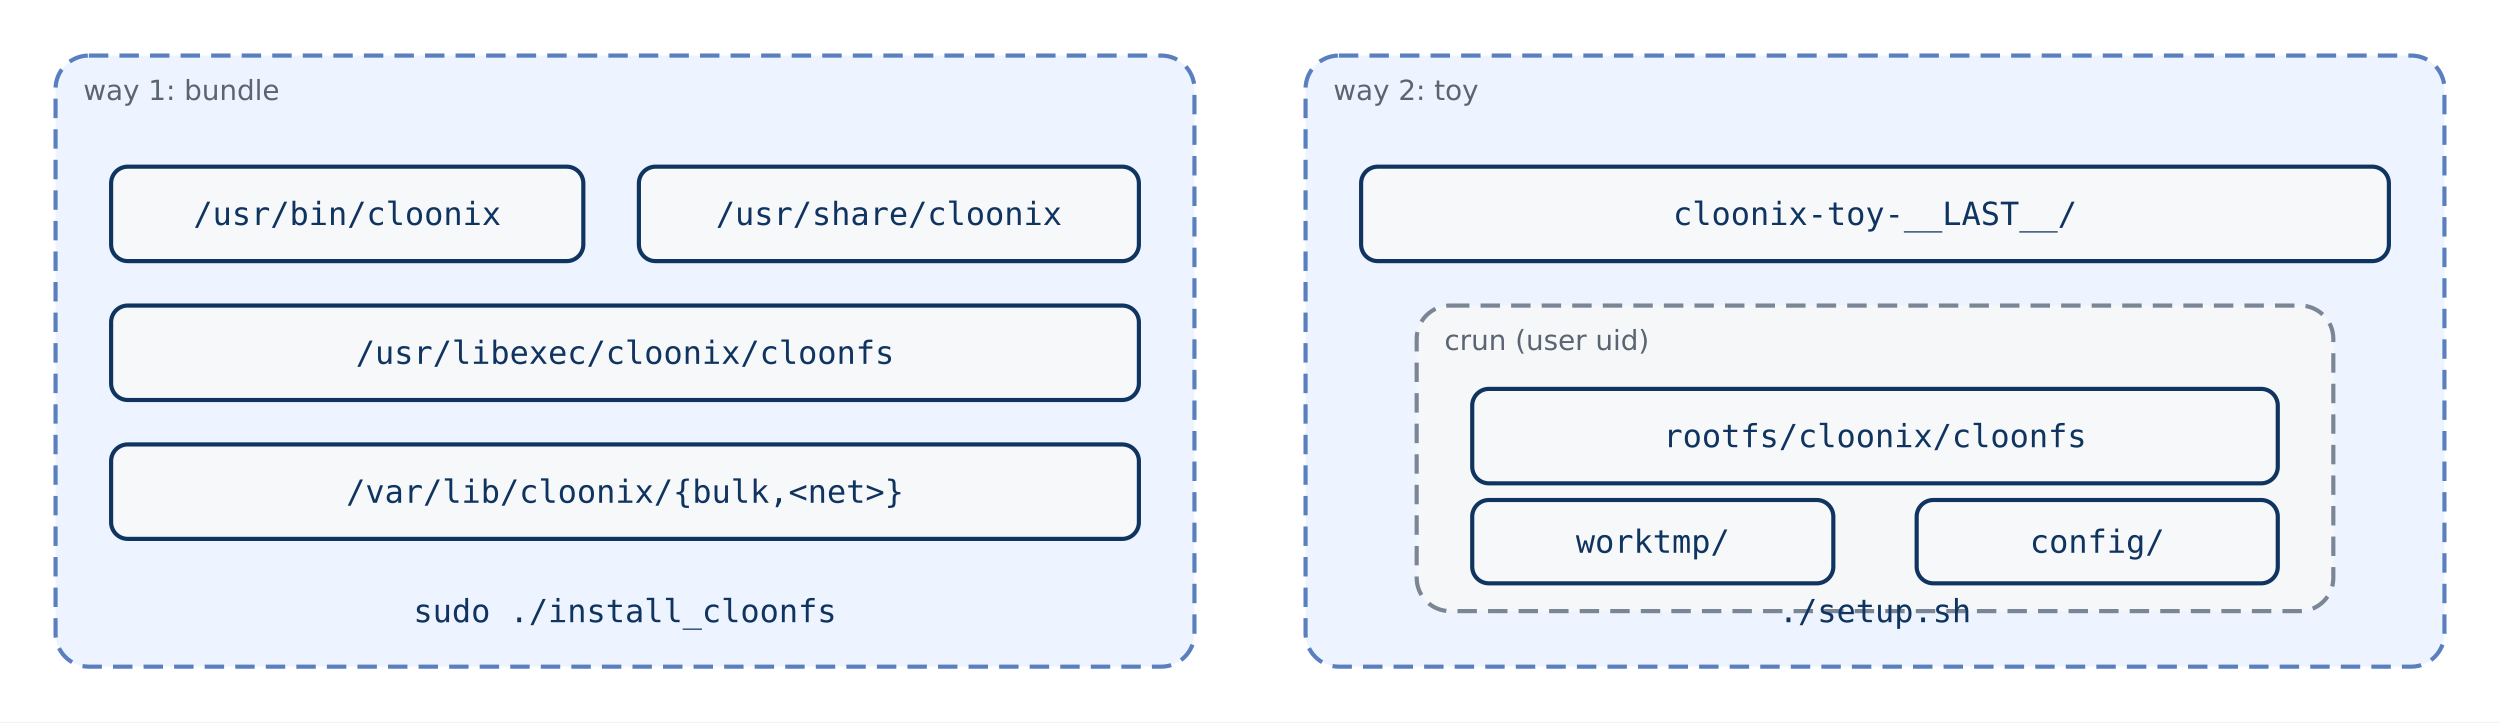
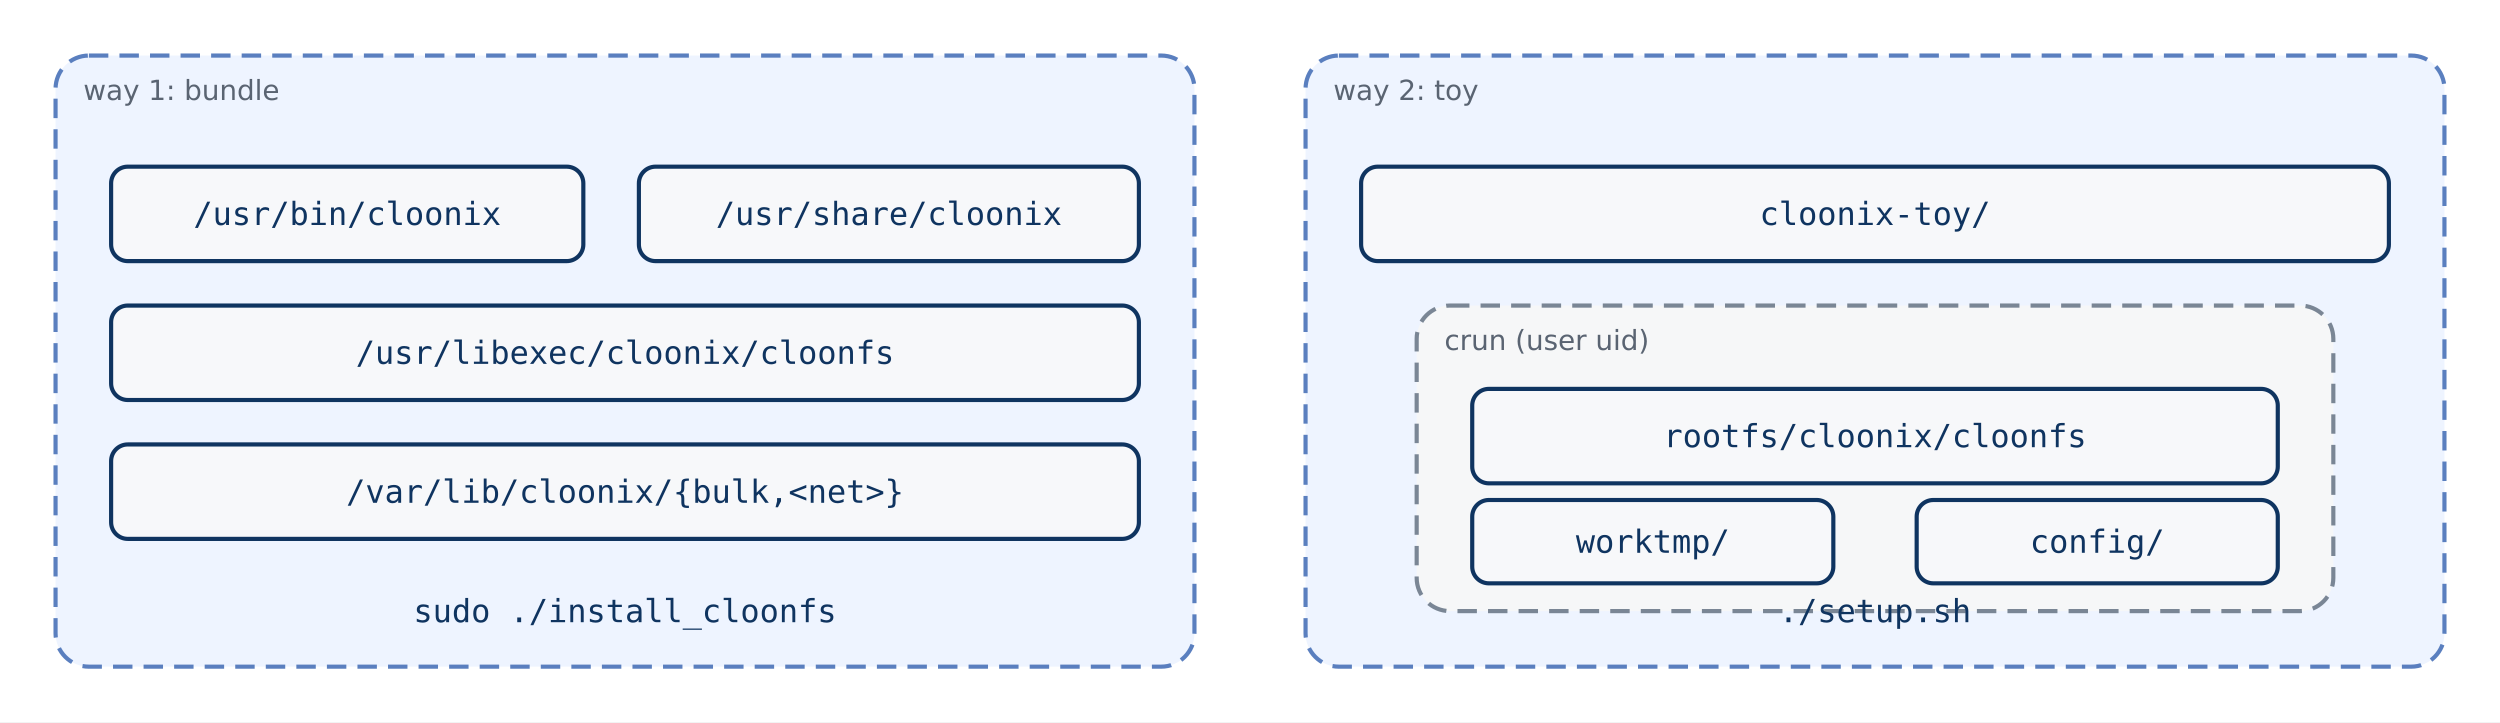
<svg xmlns="http://www.w3.org/2000/svg" viewBox="0 0 900 260" width="900" height="260" font-family="DejaVu Sans, Helvetica, Arial, sans-serif">
  <defs>
    <marker id="a" viewBox="0 0 10 10" refX="9" refY="5" markerWidth="7" markerHeight="7" orient="auto">
      <path d="M0,0 L10,5 L0,10 z" fill="#0f3460" />
    </marker>
    <marker id="ar" viewBox="0 0 10 10" refX="9" refY="5" markerWidth="7" markerHeight="7" orient="auto">
      <path d="M0,0 L10,5 L0,10 z" fill="#e94560" />
    </marker>
    <marker id="ag" viewBox="0 0 10 10" refX="9" refY="5" markerWidth="7" markerHeight="7" orient="auto">
      <path d="M0,0 L10,5 L0,10 z" fill="#7a8695" />
    </marker>
  </defs>
  <style>
text{fill:#1a1a2e;font-size:12px}
.m{font-family:monospace;font-size:11.5px;fill:#0f3460}
.w{fill:#ffffff;font-size:11px;font-weight:bold}
.s{font-size:10px;fill:#5a6472}
.box{fill:#f7f8fa;stroke:#0f3460;stroke-width:1.5}
.acc{fill:#fdeef1;stroke:#e94560;stroke-width:1.5}
.gry{fill:#f2f3f5;stroke:#7a8695;stroke-width:1.5}
.grn{fill:#eef8f1;stroke:#27ae60;stroke-width:1.5}
.yel{fill:#fdf6e3;stroke:#c8a24a;stroke-width:1.5}
.zone{fill:#eef4ff;stroke:#5a7fbf;stroke-width:1.5;stroke-dasharray:7 4}
.zoner{fill:#fff5f7;stroke:#e94560;stroke-width:1.5;stroke-dasharray:7 4}
.zoneg{fill:#f6f7f8;stroke:#7a8695;stroke-width:1.5;stroke-dasharray:7 4}
.cab{stroke:#3498db;stroke-width:2.5;fill:none}
.arr{stroke:#0f3460;stroke-width:2;fill:none;marker-end:url(#a)}
.arr2{stroke:#0f3460;stroke-width:2;fill:none;marker-end:url(#a);marker-start:url(#a)}
.arrr{stroke:#e94560;stroke-width:2;fill:none;marker-end:url(#ar)}
.arg{stroke:#7a8695;stroke-width:1.5;fill:none;stroke-dasharray:5 3;marker-end:url(#ag)}
.lin{stroke:#0f3460;stroke-width:1.5;fill:none}
.cross{stroke:#e94560;stroke-width:3}
</style>
  <rect width="900" height="260" fill="#ffffff" />
  <rect class="zone" x="20" y="20" width="410" height="220" rx="12" />
  <text x="30" y="36" text-anchor="start" class="s">way 1: bundle</text>
  <rect class="box" x="40" y="60" width="170" height="34" rx="6" />
  <text x="125" y="81" text-anchor="middle" class="m">/usr/bin/cloonix</text>
  <rect class="box" x="40" y="110" width="370" height="34" rx="6" />
  <text x="225" y="131" text-anchor="middle" class="m">/usr/libexec/cloonix/cloonfs</text>
  <rect class="box" x="40" y="160" width="370" height="34" rx="6" />
  <text x="225" y="181" text-anchor="middle" class="m">/var/lib/cloonix/{bulk,&lt;net&gt;}</text>
  <rect class="box" x="230" y="60" width="180" height="34" rx="6" />
  <text x="320" y="81" text-anchor="middle" class="m">/usr/share/cloonix</text>
  <text x="225" y="224" text-anchor="middle" class="m">sudo ./install_cloonfs</text>
  <rect class="zone" x="470" y="20" width="410" height="220" rx="12" />
  <text x="480" y="36" text-anchor="start" class="s">way 2: toy</text>
  <rect class="box" x="490" y="60" width="370" height="34" rx="6" />
-   <text x="675" y="81" text-anchor="middle" class="m">cloonix-toy-__LAST__/</text>
+   <text x="675" y="81" text-anchor="middle" class="m">cloonix-toy/</text>
  <rect class="zoneg" x="510" y="110" width="330" height="110" rx="12" />
  <text x="520" y="126" text-anchor="start" class="s">crun (user uid)</text>
  <rect class="box" x="530" y="140" width="290" height="34" rx="6" />
  <text x="675" y="161" text-anchor="middle" class="m">rootfs/cloonix/cloonfs</text>
  <rect class="box" x="530" y="180" width="130" height="30" rx="6" />
  <text x="595" y="199" text-anchor="middle" class="m">worktmp/</text>
  <rect class="box" x="690" y="180" width="130" height="30" rx="6" />
  <text x="755" y="199" text-anchor="middle" class="m">config/</text>
  <text x="675" y="224" text-anchor="middle" class="m">./setup.sh</text>
</svg>
